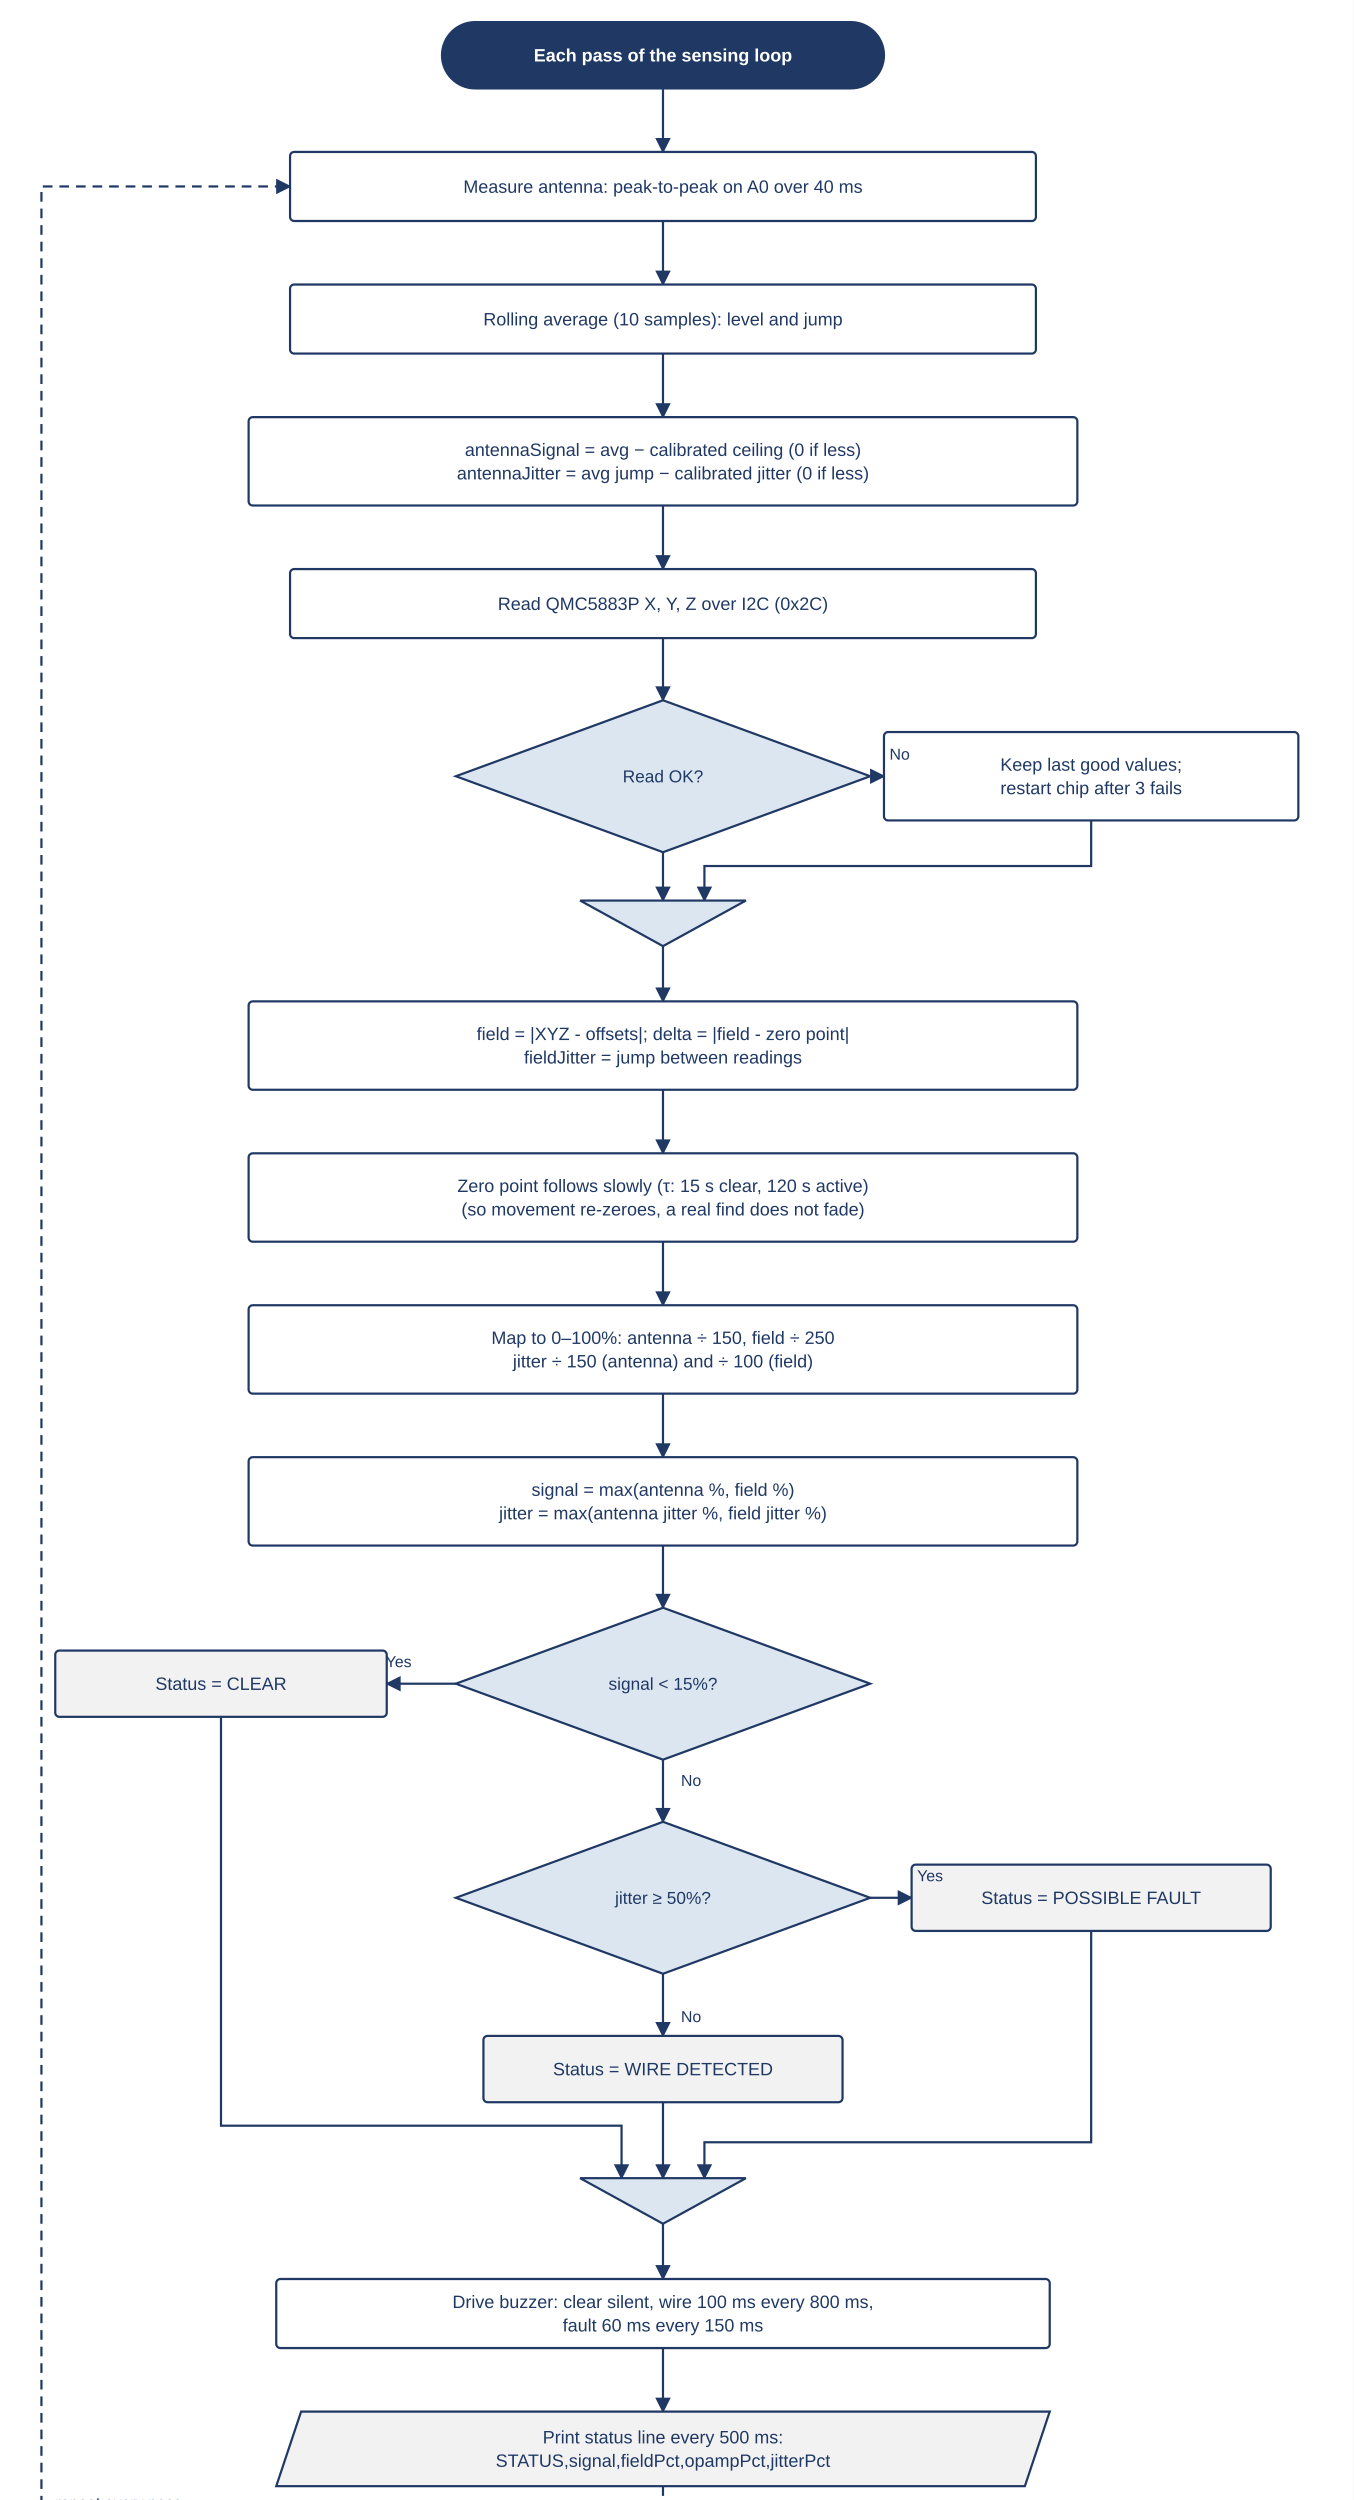
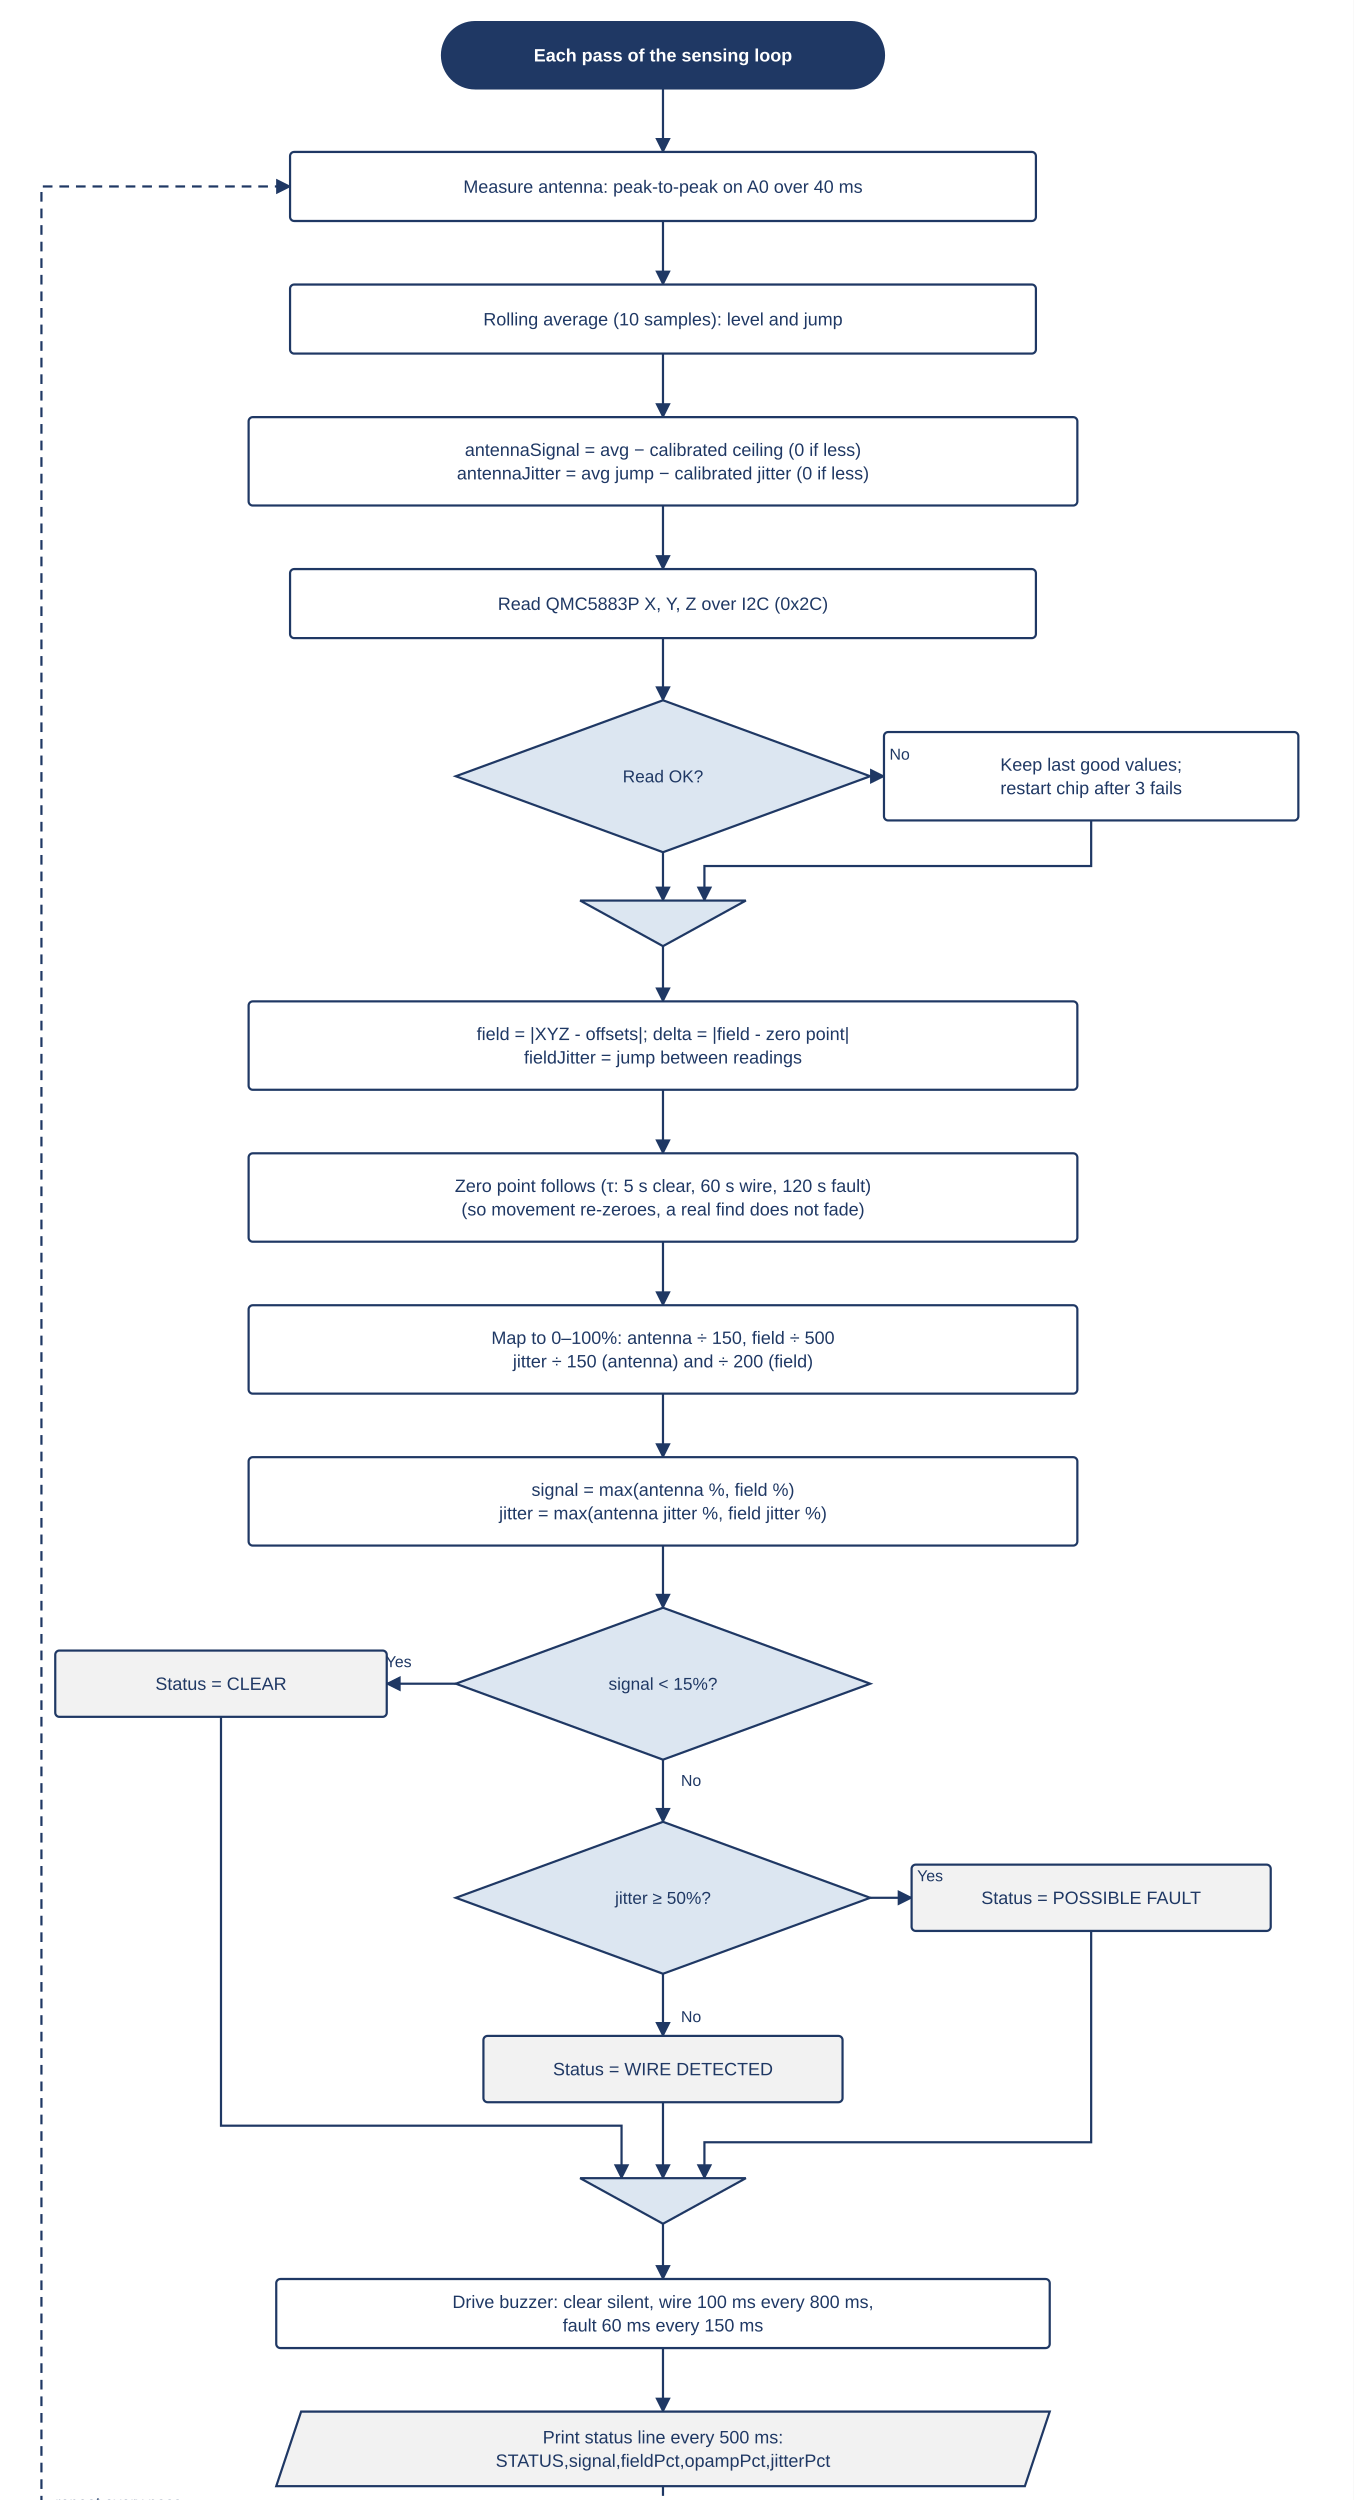
<svg xmlns="http://www.w3.org/2000/svg" viewBox="0 0 980 1810" width="980" height="1810" font-family="Arial, Helvetica, sans-serif">
  <rect x="0" y="0" width="980" height="1810" fill="#FFFFFF" />
  <defs>
    <marker id="arrow" viewBox="0 0 10 10" refX="9" refY="5" markerWidth="7" markerHeight="7" orient="auto-start-reverse">
      <path d="M 0 0 L 10 5 L 0 10 z" fill="#1F3864" />
    </marker>
  </defs>
  <path d="M 480 64 L 480 110.0" fill="none" stroke="#1F3864" stroke-width="1.6" marker-end="url(#arrow)" />
  <path d="M 480 160.0 L 480 206.0" fill="none" stroke="#1F3864" stroke-width="1.6" marker-end="url(#arrow)" />
  <path d="M 480 256.0 L 480 302.0" fill="none" stroke="#1F3864" stroke-width="1.6" marker-end="url(#arrow)" />
  <path d="M 480 366.0 L 480 412.0" fill="none" stroke="#1F3864" stroke-width="1.6" marker-end="url(#arrow)" />
  <path d="M 480 462.0 L 480 507.0" fill="none" stroke="#1F3864" stroke-width="1.6" marker-end="url(#arrow)" />
  <path d="M 630 562.0 L 640 562.0" fill="none" stroke="#1F3864" stroke-width="1.6" marker-end="url(#arrow)" />
  <path d="M 480 617.0 L 480 652.0" fill="none" stroke="#1F3864" stroke-width="1.6" marker-end="url(#arrow)" />
  <path d="M 790 594.0 L 790 627.0 L 510 627.0 L 510 652.0" fill="none" stroke="#1F3864" stroke-width="1.6" marker-end="url(#arrow)" />
  <path d="M 480 685.0 L 480 725.0" fill="none" stroke="#1F3864" stroke-width="1.6" marker-end="url(#arrow)" />
  <path d="M 480 789.0 L 480 835.0" fill="none" stroke="#1F3864" stroke-width="1.6" marker-end="url(#arrow)" />
  <path d="M 480 899.0 L 480 945.0" fill="none" stroke="#1F3864" stroke-width="1.6" marker-end="url(#arrow)" />
  <path d="M 480 1009.0 L 480 1055.0" fill="none" stroke="#1F3864" stroke-width="1.6" marker-end="url(#arrow)" />
  <path d="M 480 1119.0 L 480 1164.0" fill="none" stroke="#1F3864" stroke-width="1.6" marker-end="url(#arrow)" />
  <path d="M 330 1219.0 L 280 1219.0" fill="none" stroke="#1F3864" stroke-width="1.6" marker-end="url(#arrow)" />
  <path d="M 480 1274.0 L 480 1319.0" fill="none" stroke="#1F3864" stroke-width="1.6" marker-end="url(#arrow)" />
  <path d="M 630 1374.0 L 660 1374.0" fill="none" stroke="#1F3864" stroke-width="1.6" marker-end="url(#arrow)" />
  <path d="M 480 1429.0 L 480 1474.0" fill="none" stroke="#1F3864" stroke-width="1.6" marker-end="url(#arrow)" />
  <path d="M 480 1522.0 L 480 1577.0" fill="none" stroke="#1F3864" stroke-width="1.6" marker-end="url(#arrow)" />
  <path d="M 160 1243.0 L 160 1539.0 L 450 1539.0 L 450 1577.0" fill="none" stroke="#1F3864" stroke-width="1.6" marker-end="url(#arrow)" />
  <path d="M 790 1398.0 L 790 1551.0 L 510 1551.0 L 510 1577.0" fill="none" stroke="#1F3864" stroke-width="1.6" marker-end="url(#arrow)" />
  <path d="M 480 1610.0 L 480 1650.0" fill="none" stroke="#1F3864" stroke-width="1.6" marker-end="url(#arrow)" />
  <path d="M 480 1700.0 L 480 1746.0" fill="none" stroke="#1F3864" stroke-width="1.6" marker-end="url(#arrow)" />
  <path d="M 480 1800.0 L 480 1828.0 L 30 1828.0 L 30 135.0 L 210 135.0" fill="none" stroke="#1F3864" stroke-width="1.6" stroke-dasharray="7 5" marker-end="url(#arrow)" />
  <rect x="320.0" y="16.0" width="320" height="48" rx="24.0" ry="24.0" fill="#1F3864" stroke="#1F3864" stroke-width="1.6" />
  <text x="480" y="44.5" font-size="13" text-anchor="middle" font-weight="bold" fill="#FFFFFF">Each pass of the sensing loop</text>
  <rect x="210.0" y="110.0" width="540" height="50" rx="3" ry="3" fill="#FFFFFF" stroke="#1F3864" stroke-width="1.6" />
  <text x="480" y="139.6" font-size="13" text-anchor="middle" fill="#1F3864">Measure antenna: peak-to-peak on A0 over 40 ms</text>
  <rect x="210.0" y="206.0" width="540" height="50" rx="3" ry="3" fill="#FFFFFF" stroke="#1F3864" stroke-width="1.6" />
  <text x="480" y="235.6" font-size="13" text-anchor="middle" fill="#1F3864">Rolling average (10 samples): level and jump</text>
  <rect x="180.0" y="302.0" width="600" height="64" rx="3" ry="3" fill="#FFFFFF" stroke="#1F3864" stroke-width="1.6" />
  <text x="480" y="330.1" font-size="13" text-anchor="middle" fill="#1F3864">antennaSignal = avg − calibrated ceiling (0 if less)</text>
  <text x="480" y="347.1" font-size="13" text-anchor="middle" fill="#1F3864">antennaJitter = avg jump − calibrated jitter (0 if less)</text>
  <rect x="210.0" y="412.0" width="540" height="50" rx="3" ry="3" fill="#FFFFFF" stroke="#1F3864" stroke-width="1.6" />
  <text x="480" y="441.6" font-size="13" text-anchor="middle" fill="#1F3864">Read QMC5883P X, Y, Z over I2C (0x2C)</text>
  <polygon points="480,507.0 630,562.0 480,617.0 330,562.0" fill="#DCE6F1" stroke="#1F3864" stroke-width="1.6" />
  <text x="480" y="566.4" font-size="12.5" text-anchor="middle" fill="#1F3864">Read OK?</text>
  <rect x="640.0" y="530.0" width="300" height="64" rx="3" ry="3" fill="#FFFFFF" stroke="#1F3864" stroke-width="1.6" />
  <text x="790" y="558.0" font-size="13" text-anchor="middle" fill="#1F3864">Keep last good values;</text>
  <text x="790" y="575.0" font-size="13" text-anchor="middle" fill="#1F3864">restart chip after 3 fails</text>
  <polygon points="420,652.0 540,652.0 480,685.0" fill="#DCE6F1" stroke="#1F3864" stroke-width="1.6" />
  <rect x="180.0" y="725.0" width="600" height="64" rx="3" ry="3" fill="#FFFFFF" stroke="#1F3864" stroke-width="1.6" />
  <text x="480" y="753.0" font-size="13" text-anchor="middle" fill="#1F3864">field = |XYZ - offsets|; delta = |field - zero point|</text>
  <text x="480" y="770.0" font-size="13" text-anchor="middle" fill="#1F3864">fieldJitter = jump between readings</text>
  <rect x="180.0" y="835.0" width="600" height="64" rx="3" ry="3" fill="#FFFFFF" stroke="#1F3864" stroke-width="1.6" />
-   <text x="480" y="863.0" font-size="13" text-anchor="middle" fill="#1F3864">Zero point follows slowly (τ: 15 s clear, 120 s active)</text>
+   <text x="480" y="863.0" font-size="13" text-anchor="middle" fill="#1F3864">Zero point follows (τ: 5 s clear, 60 s wire, 120 s fault)</text>
  <text x="480" y="880.0" font-size="13" text-anchor="middle" fill="#1F3864">(so movement re-zeroes, a real find does not fade)</text>
  <rect x="180.0" y="945.0" width="600" height="64" rx="3" ry="3" fill="#FFFFFF" stroke="#1F3864" stroke-width="1.6" />
-   <text x="480" y="973.0" font-size="13" text-anchor="middle" fill="#1F3864">Map to 0–100%: antenna ÷ 150, field ÷ 250</text>
-   <text x="480" y="990.0" font-size="13" text-anchor="middle" fill="#1F3864">jitter ÷ 150 (antenna) and ÷ 100 (field)</text>
+   <text x="480" y="973.0" font-size="13" text-anchor="middle" fill="#1F3864">Map to 0–100%: antenna ÷ 150, field ÷ 500</text>
+   <text x="480" y="990.0" font-size="13" text-anchor="middle" fill="#1F3864">jitter ÷ 150 (antenna) and ÷ 200 (field)</text>
  <rect x="180.0" y="1055.0" width="600" height="64" rx="3" ry="3" fill="#FFFFFF" stroke="#1F3864" stroke-width="1.6" />
  <text x="480" y="1083.0" font-size="13" text-anchor="middle" fill="#1F3864">signal = max(antenna %, field %)</text>
  <text x="480" y="1100.0" font-size="13" text-anchor="middle" fill="#1F3864">jitter = max(antenna jitter %, field jitter %)</text>
  <polygon points="480,1164.0 630,1219.0 480,1274.0 330,1219.0" fill="#DCE6F1" stroke="#1F3864" stroke-width="1.6" />
  <text x="480" y="1223.4" font-size="12.5" text-anchor="middle" fill="#1F3864">signal &lt; 15%?</text>
  <polygon points="480,1319.0 630,1374.0 480,1429.0 330,1374.0" fill="#DCE6F1" stroke="#1F3864" stroke-width="1.6" />
  <text x="480" y="1378.4" font-size="12.5" text-anchor="middle" fill="#1F3864">jitter ≥ 50%?</text>
  <rect x="40.0" y="1195.0" width="240" height="48" rx="3" ry="3" fill="#F2F2F2" stroke="#1F3864" stroke-width="1.6" />
  <text x="160" y="1223.5" font-size="13" text-anchor="middle" fill="#1F3864">Status = CLEAR</text>
  <rect x="660.0" y="1350.0" width="260" height="48" rx="3" ry="3" fill="#F2F2F2" stroke="#1F3864" stroke-width="1.6" />
  <text x="790" y="1378.5" font-size="13" text-anchor="middle" fill="#1F3864">Status = POSSIBLE FAULT</text>
  <rect x="350.0" y="1474.0" width="260" height="48" rx="3" ry="3" fill="#F2F2F2" stroke="#1F3864" stroke-width="1.6" />
  <text x="480" y="1502.5" font-size="13" text-anchor="middle" fill="#1F3864">Status = WIRE DETECTED</text>
  <polygon points="420,1577.0 540,1577.0 480,1610.0" fill="#DCE6F1" stroke="#1F3864" stroke-width="1.6" />
  <rect x="200.0" y="1650.0" width="560" height="50" rx="3" ry="3" fill="#FFFFFF" stroke="#1F3864" stroke-width="1.6" />
  <text x="480" y="1671.0" font-size="13" text-anchor="middle" fill="#1F3864">Drive buzzer: clear silent, wire 100 ms every 800 ms,</text>
  <text x="480" y="1688.0" font-size="13" text-anchor="middle" fill="#1F3864">fault 60 ms every 150 ms</text>
  <polygon points="218.0,1746.0 760.0,1746.0 742.0,1800.0 200.0,1800.0" fill="#F2F2F2" stroke="#1F3864" stroke-width="1.6" />
  <text x="480" y="1769.0" font-size="13" text-anchor="middle" fill="#1F3864">Print status line every 500 ms:</text>
  <text x="480" y="1786.0" font-size="13" text-anchor="middle" fill="#1F3864">STATUS,signal,fieldPct,opampPct,jitterPct</text>
  <text x="644" y="550.0" font-size="11.5" text-anchor="start" fill="#1F3864">No</text>
  <text x="298" y="1207.0" font-size="11.5" text-anchor="end" fill="#1F3864">Yes</text>
  <text x="493" y="1293.0" font-size="11.5" text-anchor="start" fill="#1F3864">No</text>
  <text x="664" y="1362.0" font-size="11.5" text-anchor="start" fill="#1F3864">Yes</text>
  <text x="493" y="1464.0" font-size="11.5" text-anchor="start" fill="#1F3864">No</text>
  <text x="40" y="1816.0" font-size="11.5" text-anchor="start" fill="#1F3864">repeat every pass</text>
</svg>
